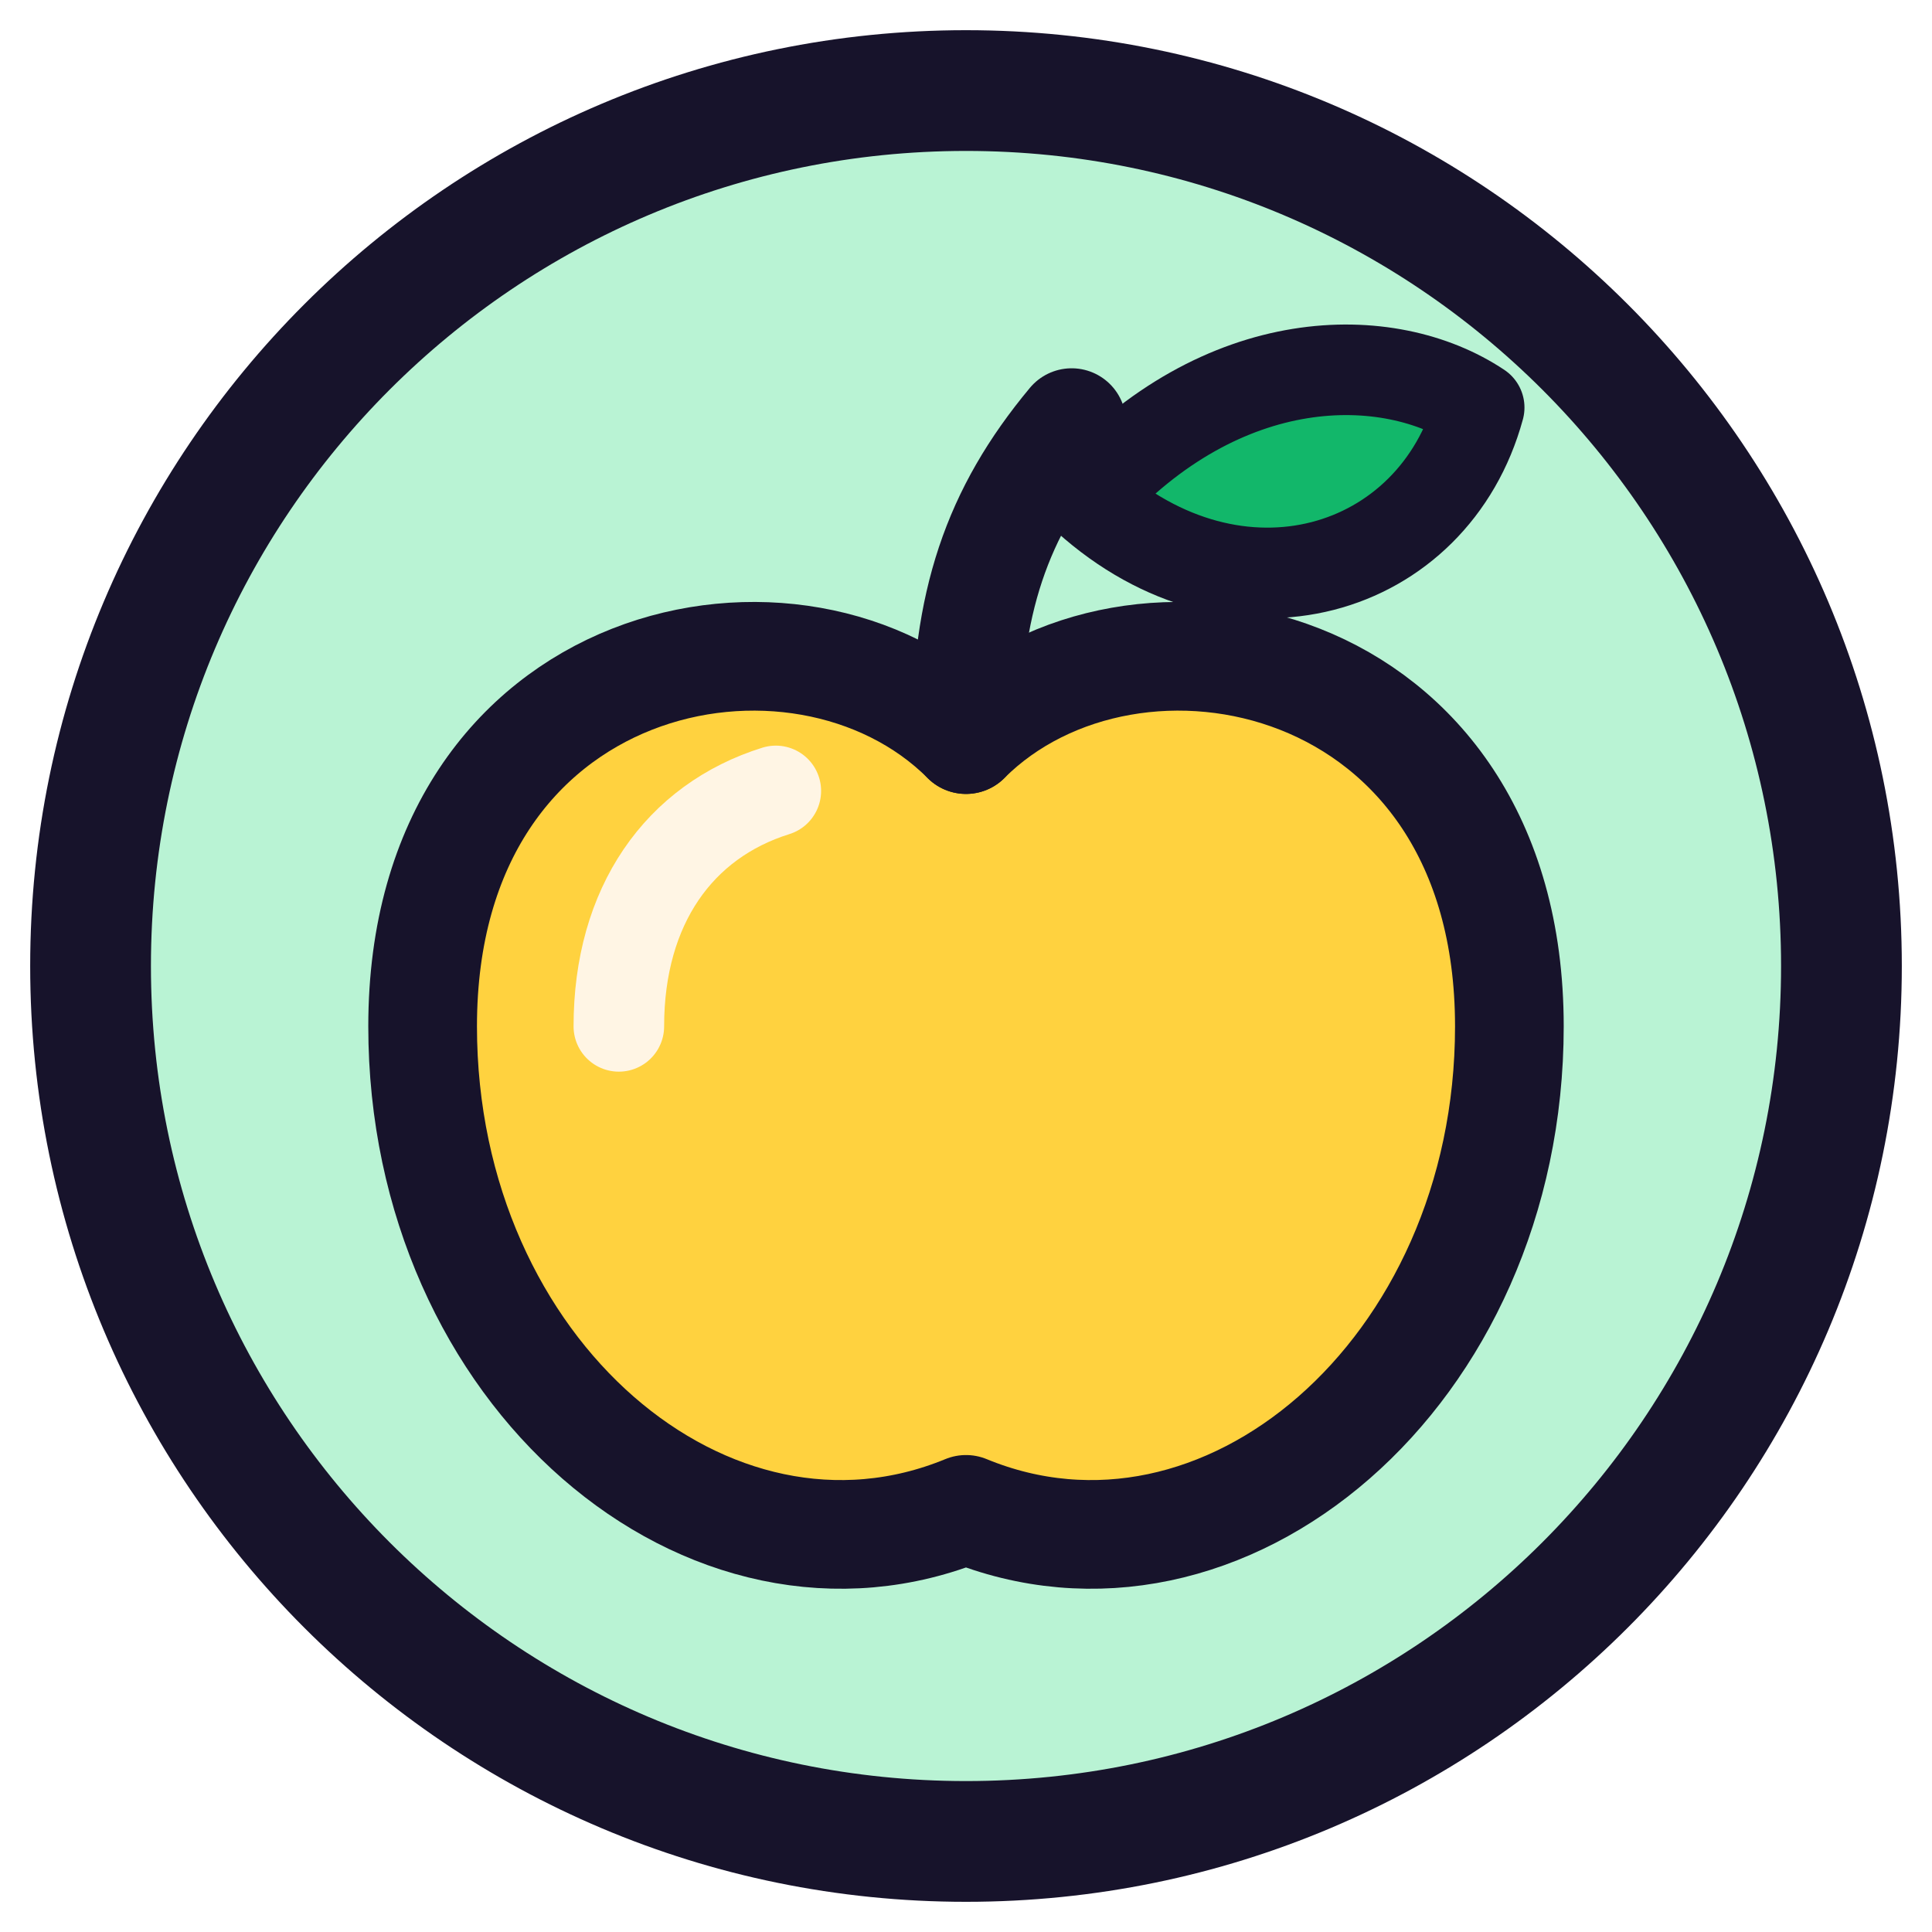
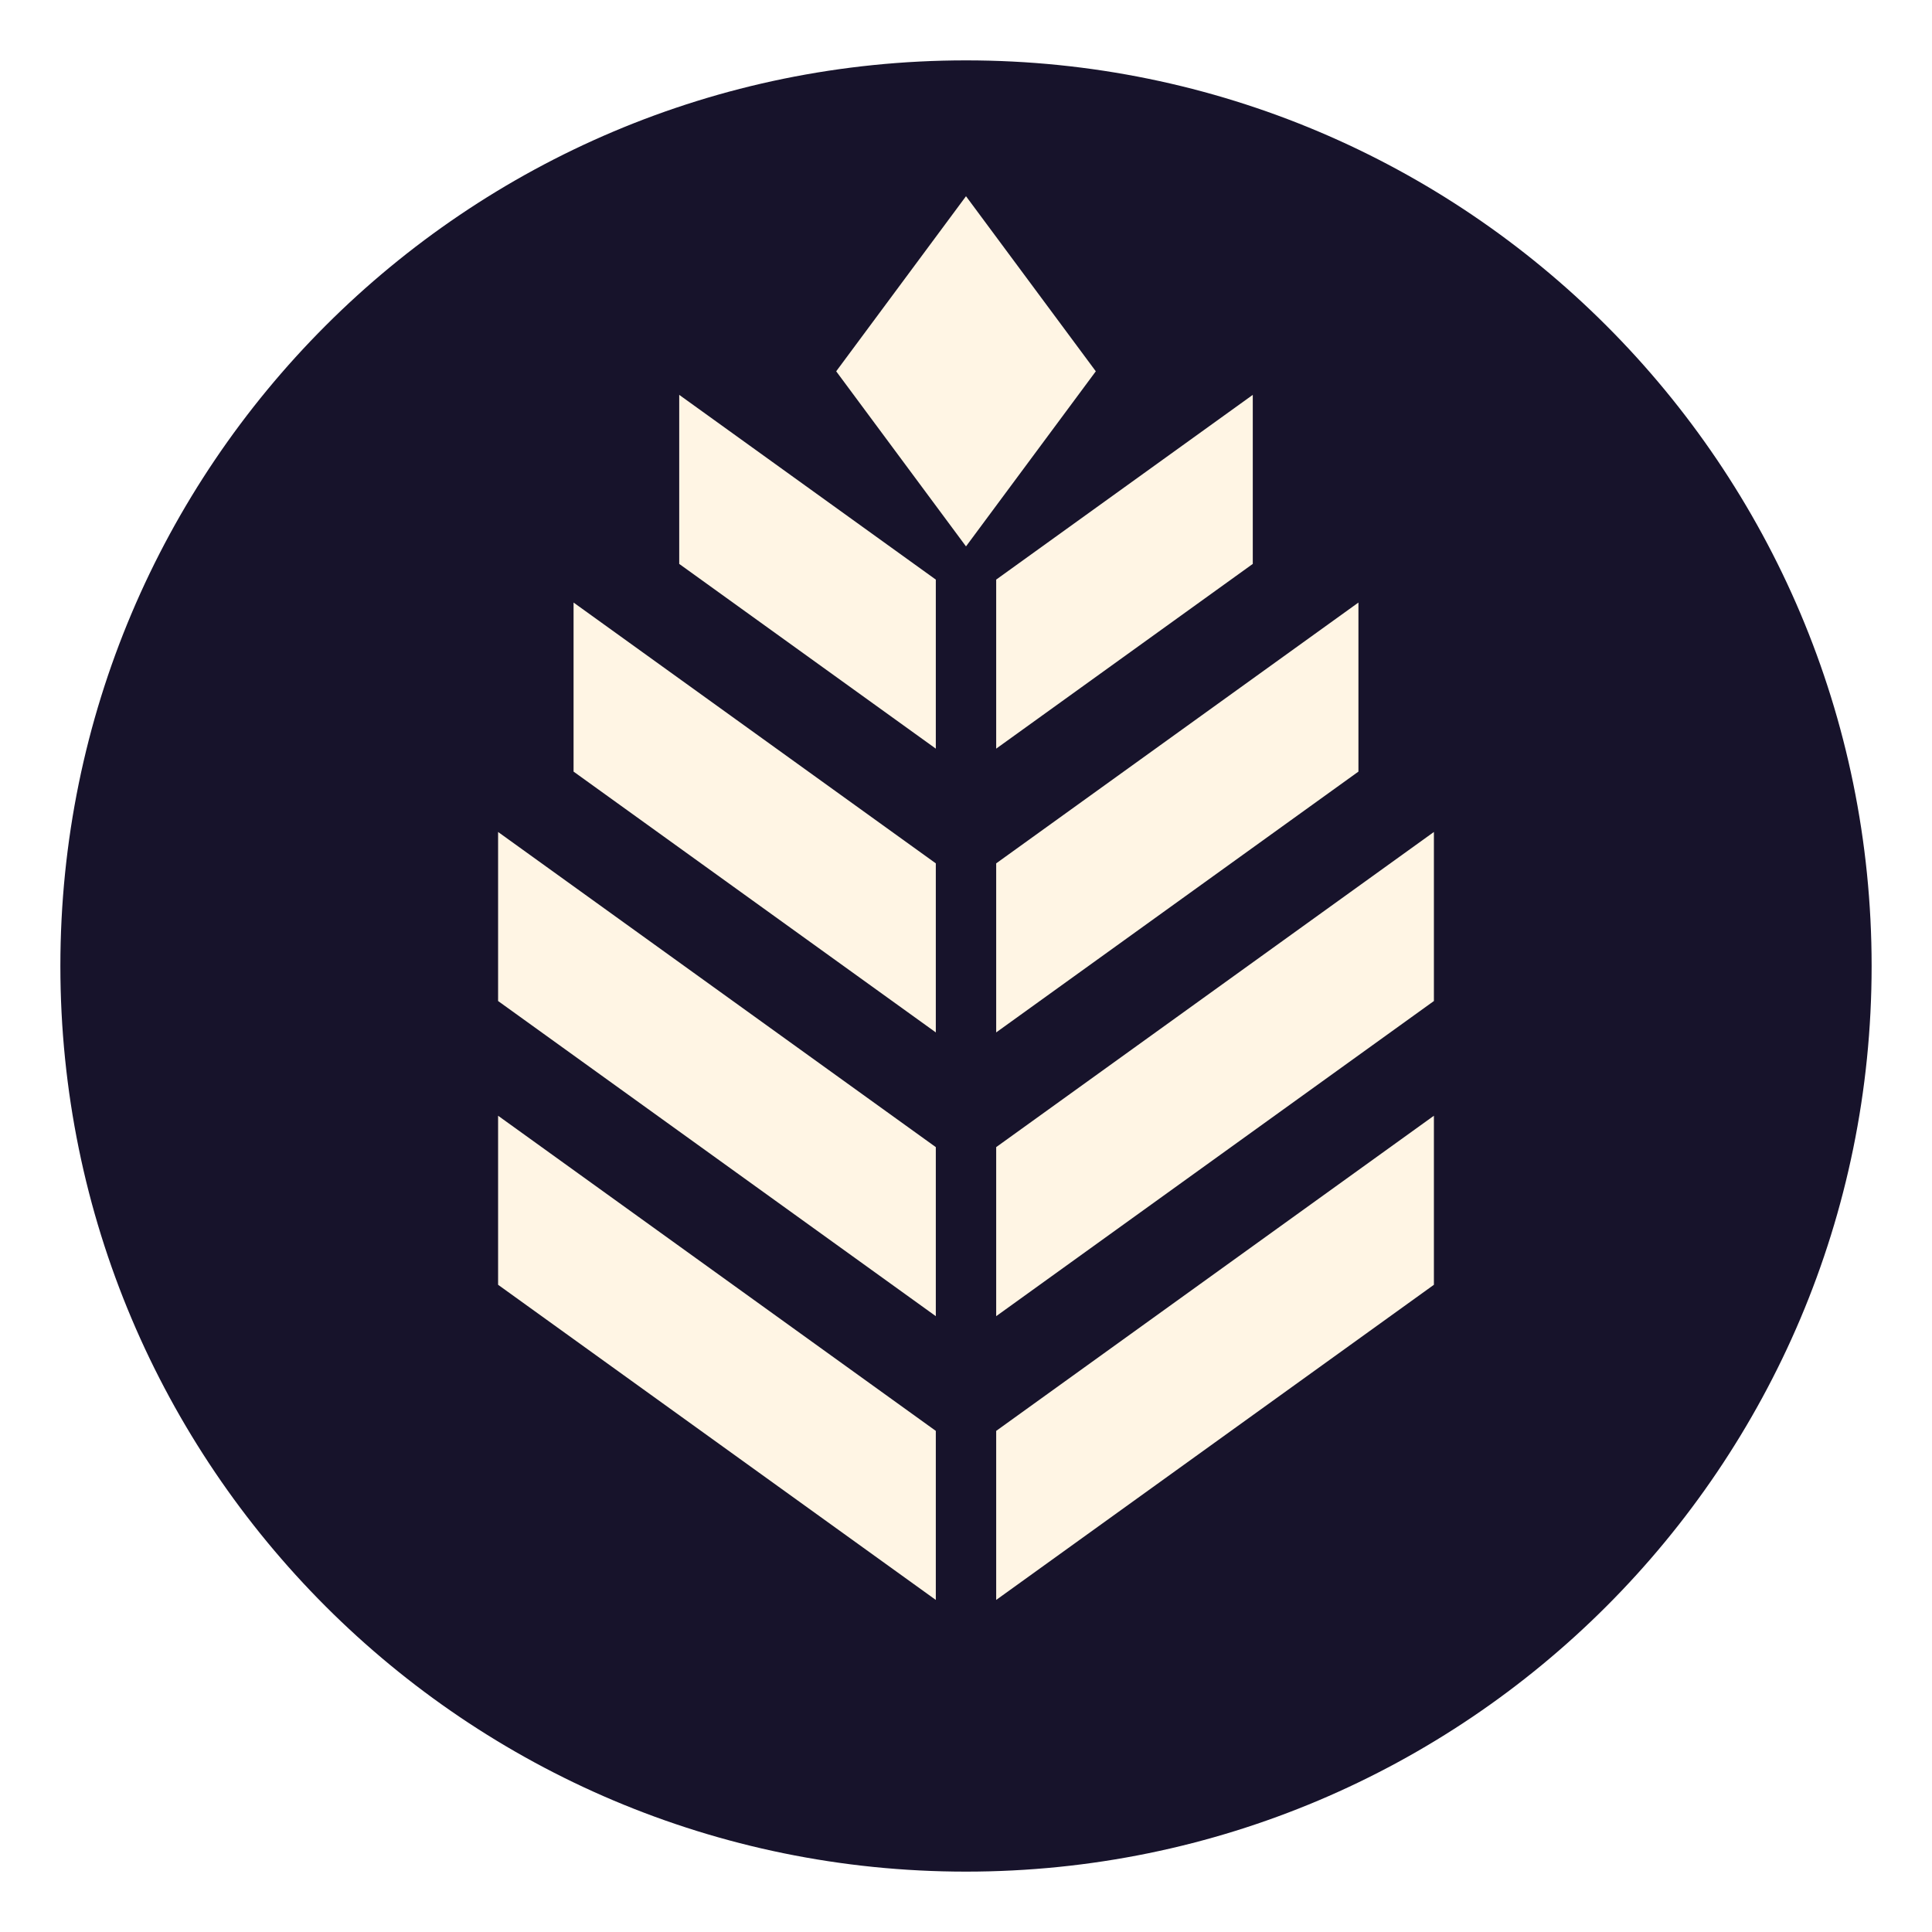
<svg xmlns="http://www.w3.org/2000/svg" viewBox="0 0 64 64">
-   <circle cx="32" cy="32" r="29" fill="#b9f3d4" stroke="#17132b" stroke-width="4" />
-   <path d="M32 24.500c-5.500-5.500-18-3-18 9.500 0 11.500 9.500 19.500 18 16 8.500 3.500 18-4.500 18-16 0-12.500-12.500-15-18-9.500z" fill="#ffd23f" stroke="#17132b" stroke-width="3.600" stroke-linejoin="round" />
-   <path d="M32 24.500c0-4.500 1-7.500 3.500-10.500" fill="none" stroke="#17132b" stroke-width="3.600" stroke-linecap="round" />
-   <path d="M36 16.500c4.500-5 10-5 13-3-1.500 5.500-8 7.500-13 3z" fill="#12b76a" stroke="#17132b" stroke-width="3" stroke-linejoin="round" />
-   <path d="M20.500 34c0-4 2-6.800 5.200-7.800" fill="none" stroke="#fff5e4" stroke-width="3" stroke-linecap="round" />
+   <clipPath id="c1">
+     <circle cx="32" cy="32" r="27.500" />
+   </clipPath>
+   <circle cx="32" cy="32" r="30" fill="#17132b" />
+   <g clip-path="url(#c1)">
+     <g fill="#fff5e4">
+       <path d="M33 53L47.5 42.56L47.5 36.96L33 47.4z" />
+       <path d="M31 53L16.5 42.56L16.5 36.96L31 47.4z" />
+       <path d="M33 43.6L47.5 33.16L47.5 27.56L33 38z" />
+       <path d="M31 43.6L16.5 33.16L16.5 27.56L31 38z" />
+       <path d="M33 34.2L45 25.56L45 19.96L33 28.6z" />
+       <path d="M31 34.2L19 25.56L19 19.96L31 28.6z" />
+       <path d="M33 24.8L41.5 18.68L41.5 13.08L33 19.2z" />
+       <path d="M31 24.8L22.5 18.68L22.5 13.08L31 19.2z" />
+       <path d="M32 6.500 36.300 12.300 32 18.100 27.700 12.300z" />
+     </g>
+   </g>
</svg>
